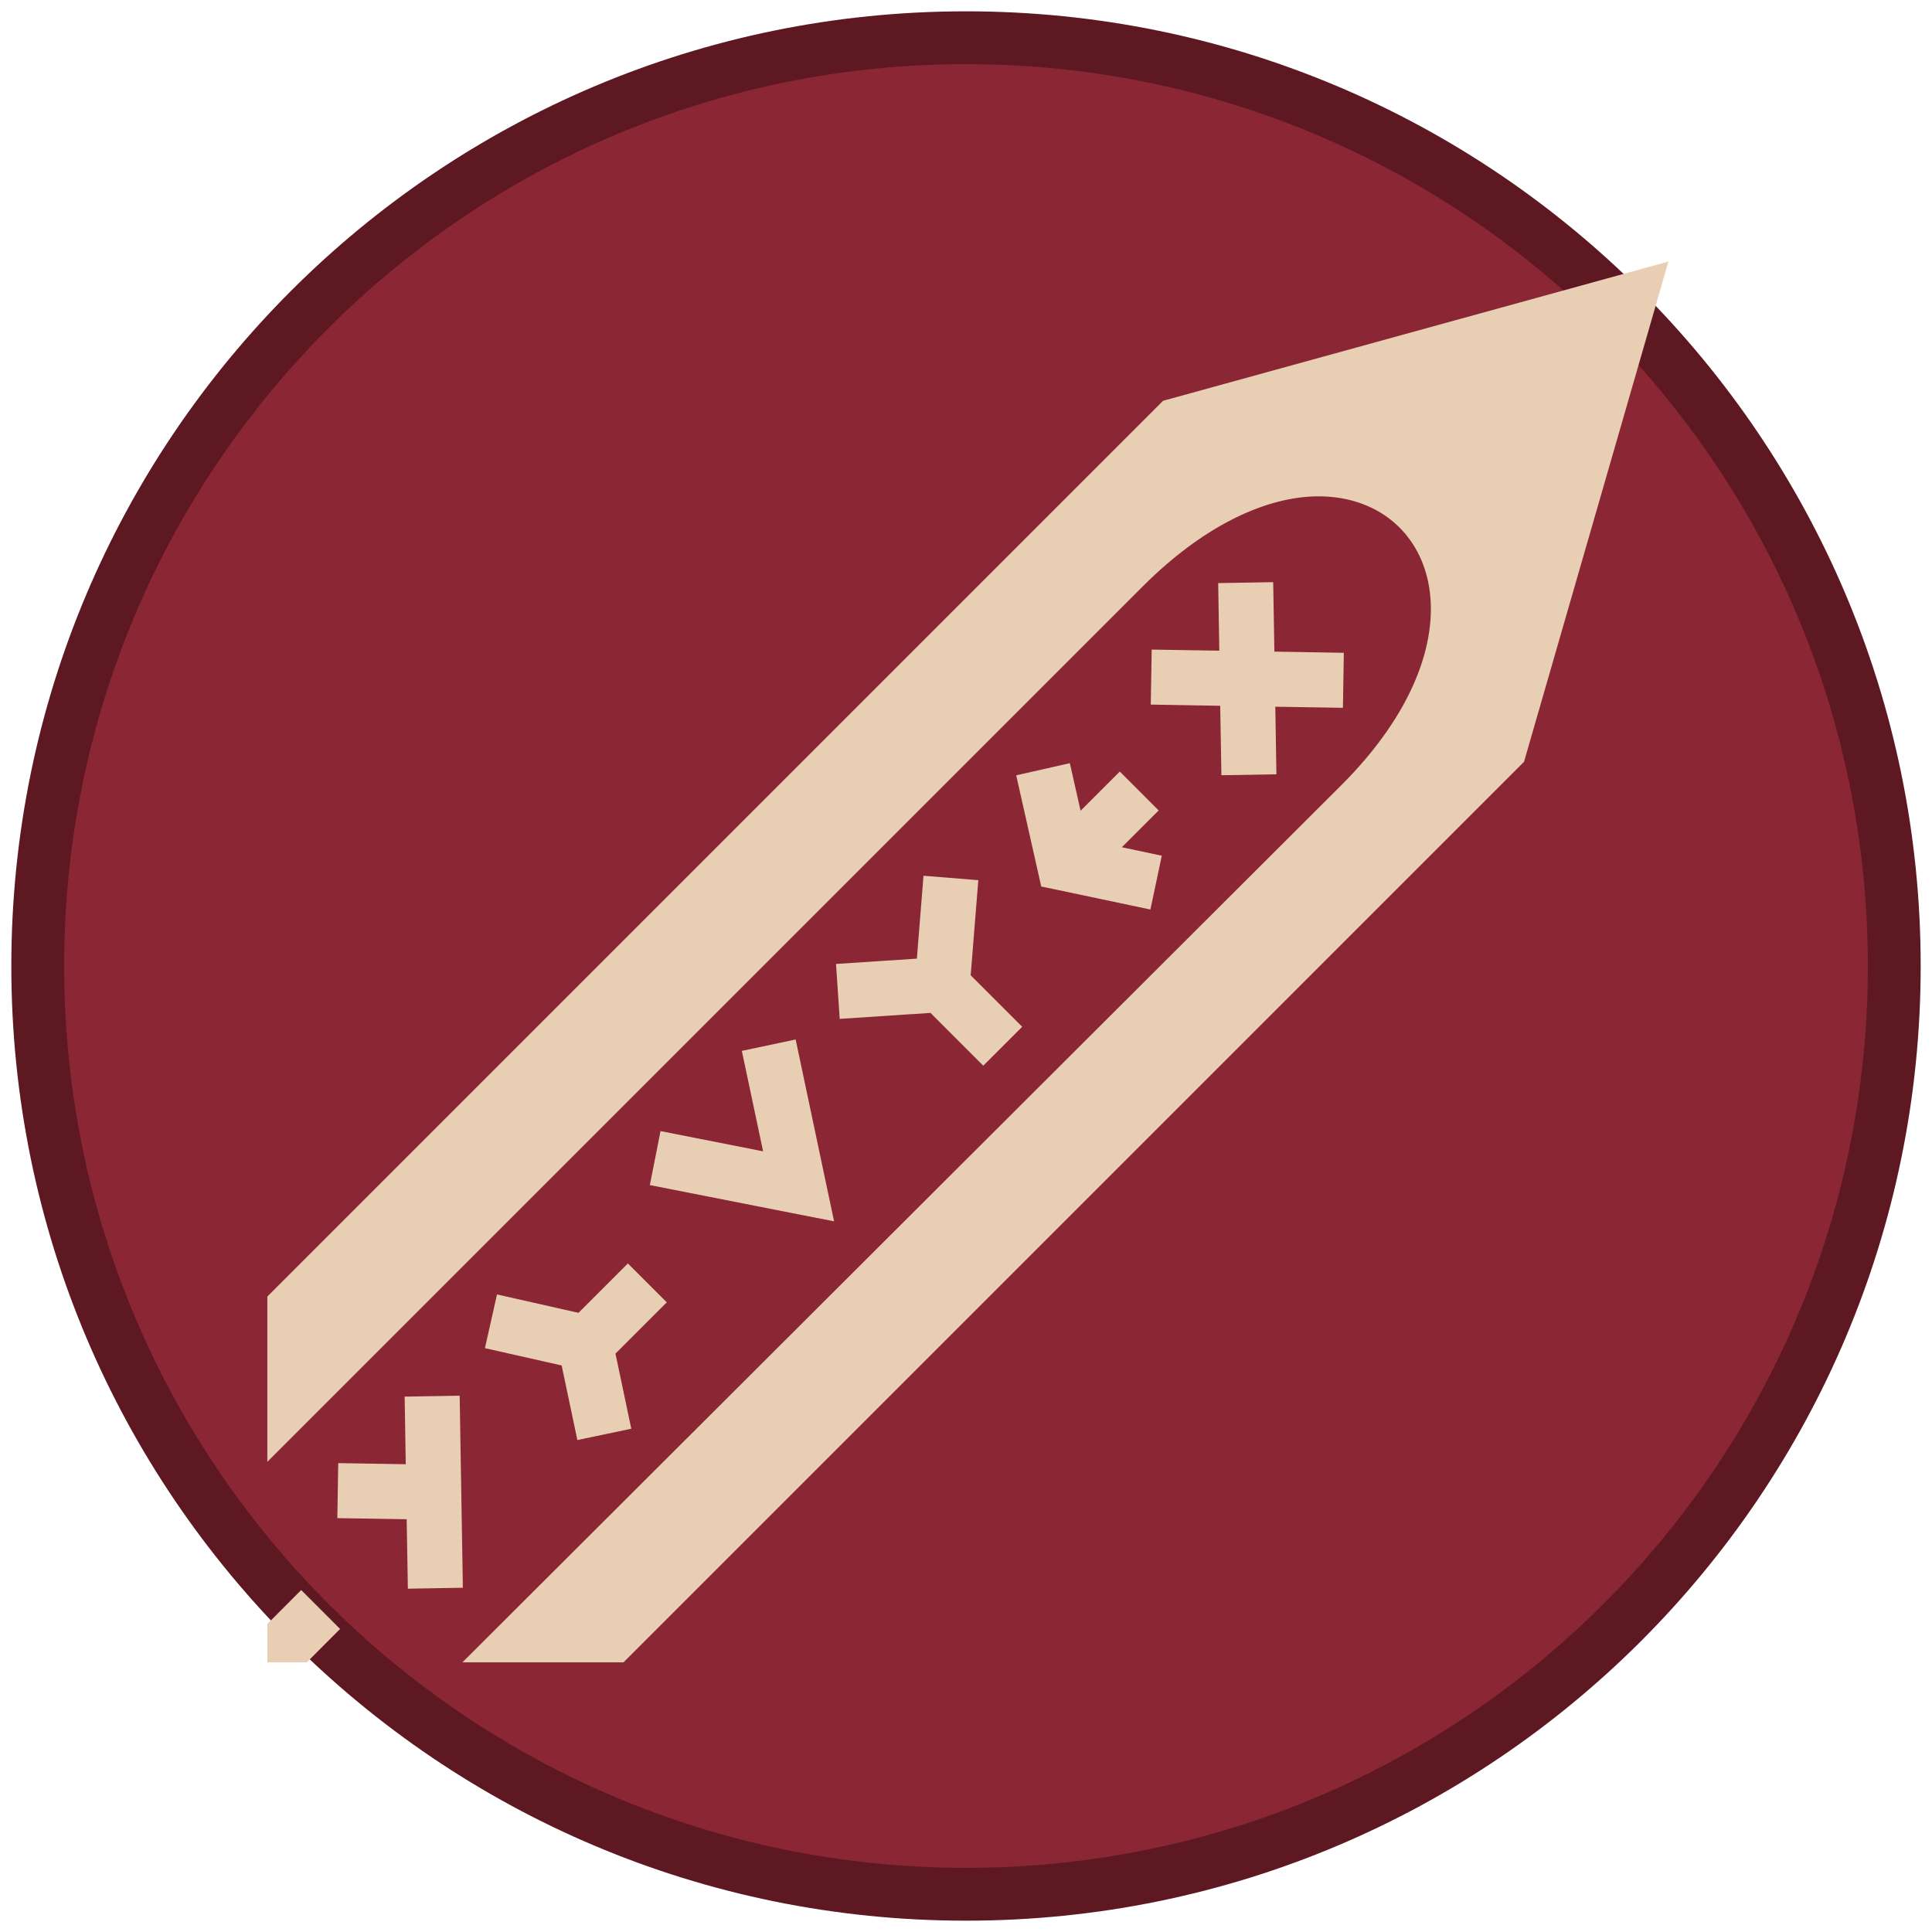
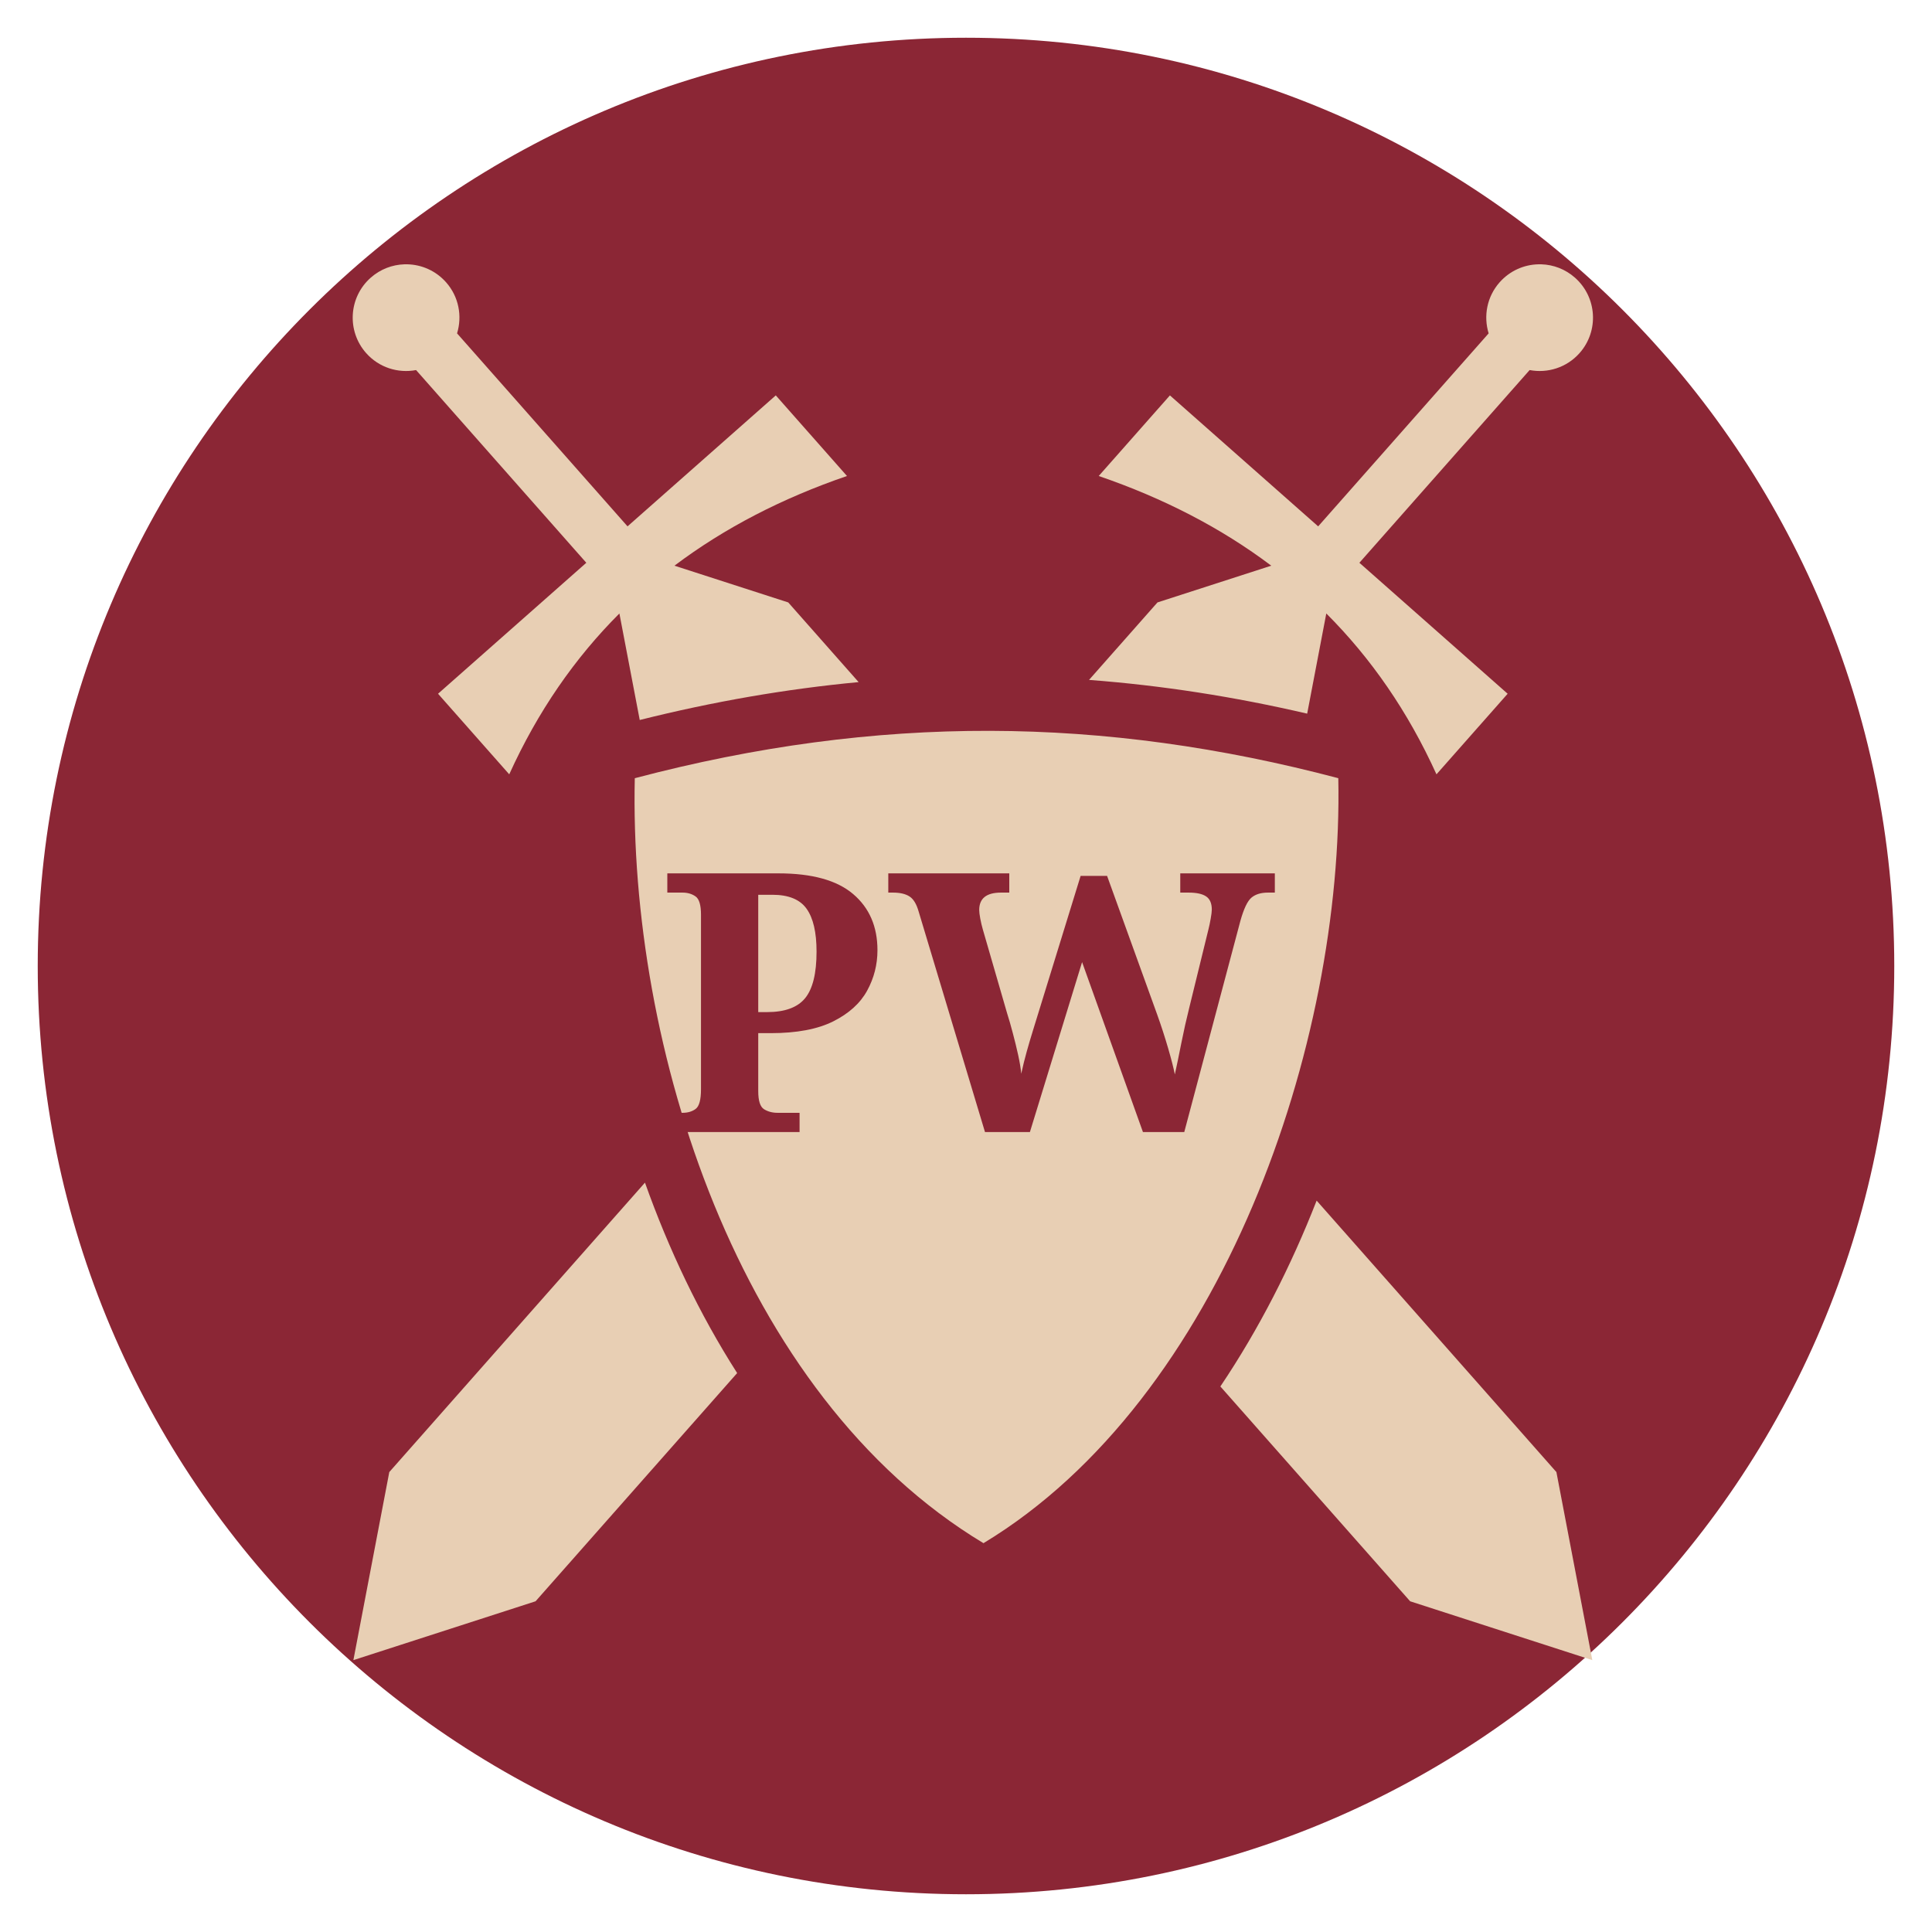
<svg xmlns="http://www.w3.org/2000/svg" viewBox="0 0 512 512">
  <circle cx="256" cy="256" r="246" fill="#8B2635" />
-   <circle cx="256" cy="256" r="246" fill="none" stroke="#5E1822" stroke-width="14" />
-   <path fill="#E8CFB4" transform="translate(56 56) scale(0.78)" d="M495.063 17.063L323.375 64.374 19.03 368.72v56.155l297.47-297.47c22.103-22.1 44.235-31.255 61.656-30.53 38.327 1.594 54.864 49.01 5.844 98.03L85.312 493h54.72L446 187.03l49.063-169.968zM360.78 126l-18.686.313.375 22.968-22.97-.374-.313 18.688 23.594.406.408 23.594 18.687-.313-.375-22.968 22.97.375.31-18.687-23.592-.406L360.78 126zm-69.092 61.5l-18.22 4.125 7.188 31.906 1.313 5.876 5.874 1.22 31.22 6.593 3.873-18.282-13.593-2.875 12.53-12.5-13.218-13.22-13.312 13.313-3.656-16.156zm-49.72 38.25l-2.25 28.156-27.468 1.813 1.25 18.655 30.844-2.03 17.937 17.936 13.22-13.217-17.5-17.5 2.594-32.313-18.625-1.5zm-43.437 55.625l-18.28 3.875 7.22 34.125-34.845-6.875L149 330.844l48.72 9.594 13.874 2.718-2.938-13.844-10.125-47.937zm-57 76.094l-16.78 16.78L97.062 368l-4.093 18.25 26.06 5.875 5.345 25.344 18.313-3.845-5.375-25.53 17.437-17.408-13.22-13.218zm-57.155 44.936l-18.688.313.376 22.967-22.938-.375L42.812 444l23.563.375.406 23.594 18.69-.314-1.095-65.25zm-53.844 66.03l-11.5 11.533V493h13.407l11.313-11.344-13.22-13.22z" />
+   <path fill="#E8CFB4" transform="translate(56 56) scale(0.78)" d="M66.54 18.002c-.327-.007-.655-.005-.98.006-4.064.136-8.105 1.634-11.39 4.535-7.508 6.632-8.218 18.094-1.586 25.602 4.394 4.974 10.906 6.945 16.986 5.792l57.838 65.475-50.373 44.498 24.188 27.38c9.69-21.368 22.255-39.484 37.427-54.65l6.91 36.188c25.092-6.29 49.834-10.563 74.366-12.873l-23.912-27.07-38.66-12.483c17.117-12.9 36.734-22.97 58.62-30.474l-24.19-27.385-50.37 44.496-57.92-65.57c1.79-5.835.617-12.43-3.72-17.34-3.498-3.96-8.34-6.03-13.235-6.128zm384.397 0c-4.895.1-9.735 2.168-13.232 6.127-4.338 4.91-5.514 11.506-3.723 17.343l-57.92 65.568-50.37-44.497-24.188 27.385c21.884 7.504 41.5 17.573 58.62 30.472l-38.66 12.485-23.255 26.324c24.71 1.863 49.367 5.706 74.118 11.46l6.498-34.03c15.173 15.166 27.74 33.282 37.43 54.65l24.185-27.38-50.372-44.498 57.838-65.475c6.08 1.153 12.593-.818 16.987-5.792 6.63-7.508 5.92-18.97-1.586-25.602-3.285-2.9-7.326-4.4-11.39-4.535-.326-.01-.653-.013-.98-.006zm-186.425 158.51c-39.56-.098-79.467 5.226-120.633 16.095-2.046 90.448 34.484 209.35 118.47 259.905 81.295-49.13 122.402-169.902 120.552-259.914-39.75-10.496-78.91-15.988-118.39-16.086zm-117.176 153.5L60.47 428.35l-12.2 63.894 61.9-19.994 68.49-77.535c-12.86-20.108-23.246-42.03-31.324-64.703zm228.203 6.11c-8.69 22.238-19.577 43.634-32.706 63.142l64.473 72.986 61.898 19.994-12.2-63.894-81.466-92.23z" />
+   <text x="256" y="300" font-family="Georgia,serif" font-weight="bold" font-size="96" fill="#8B2635" text-anchor="middle">PW</text>
</svg>
